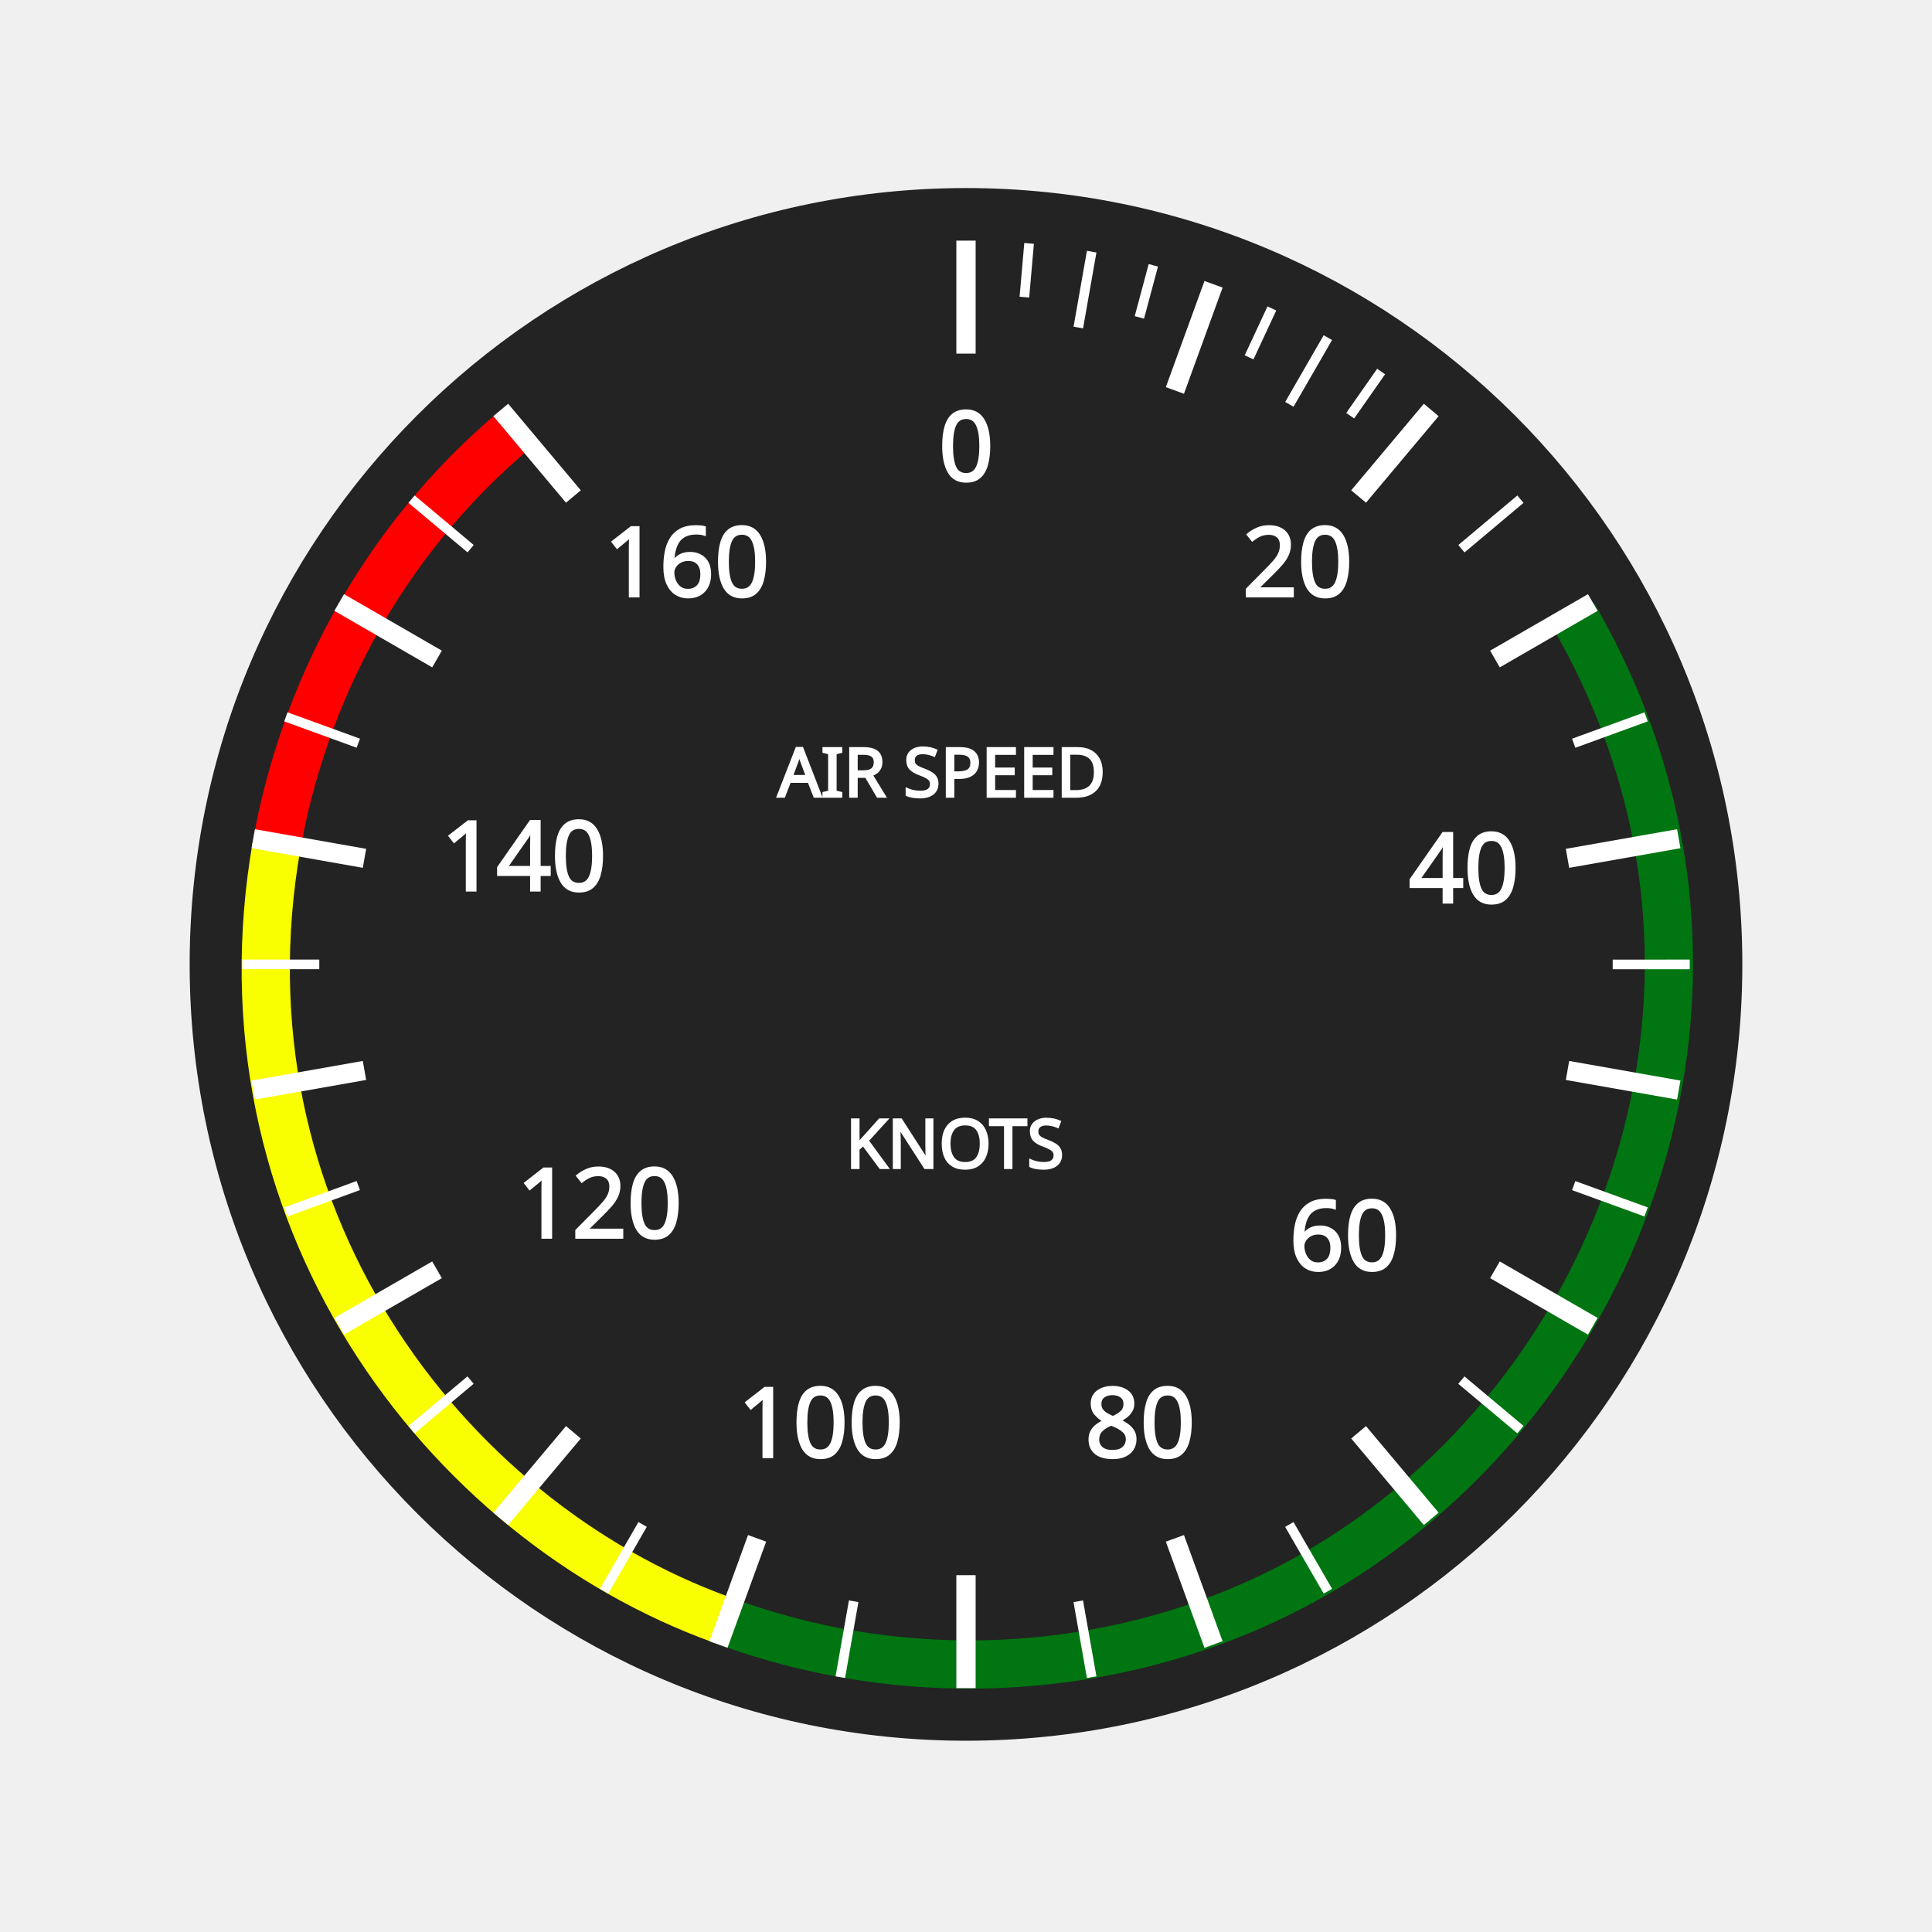
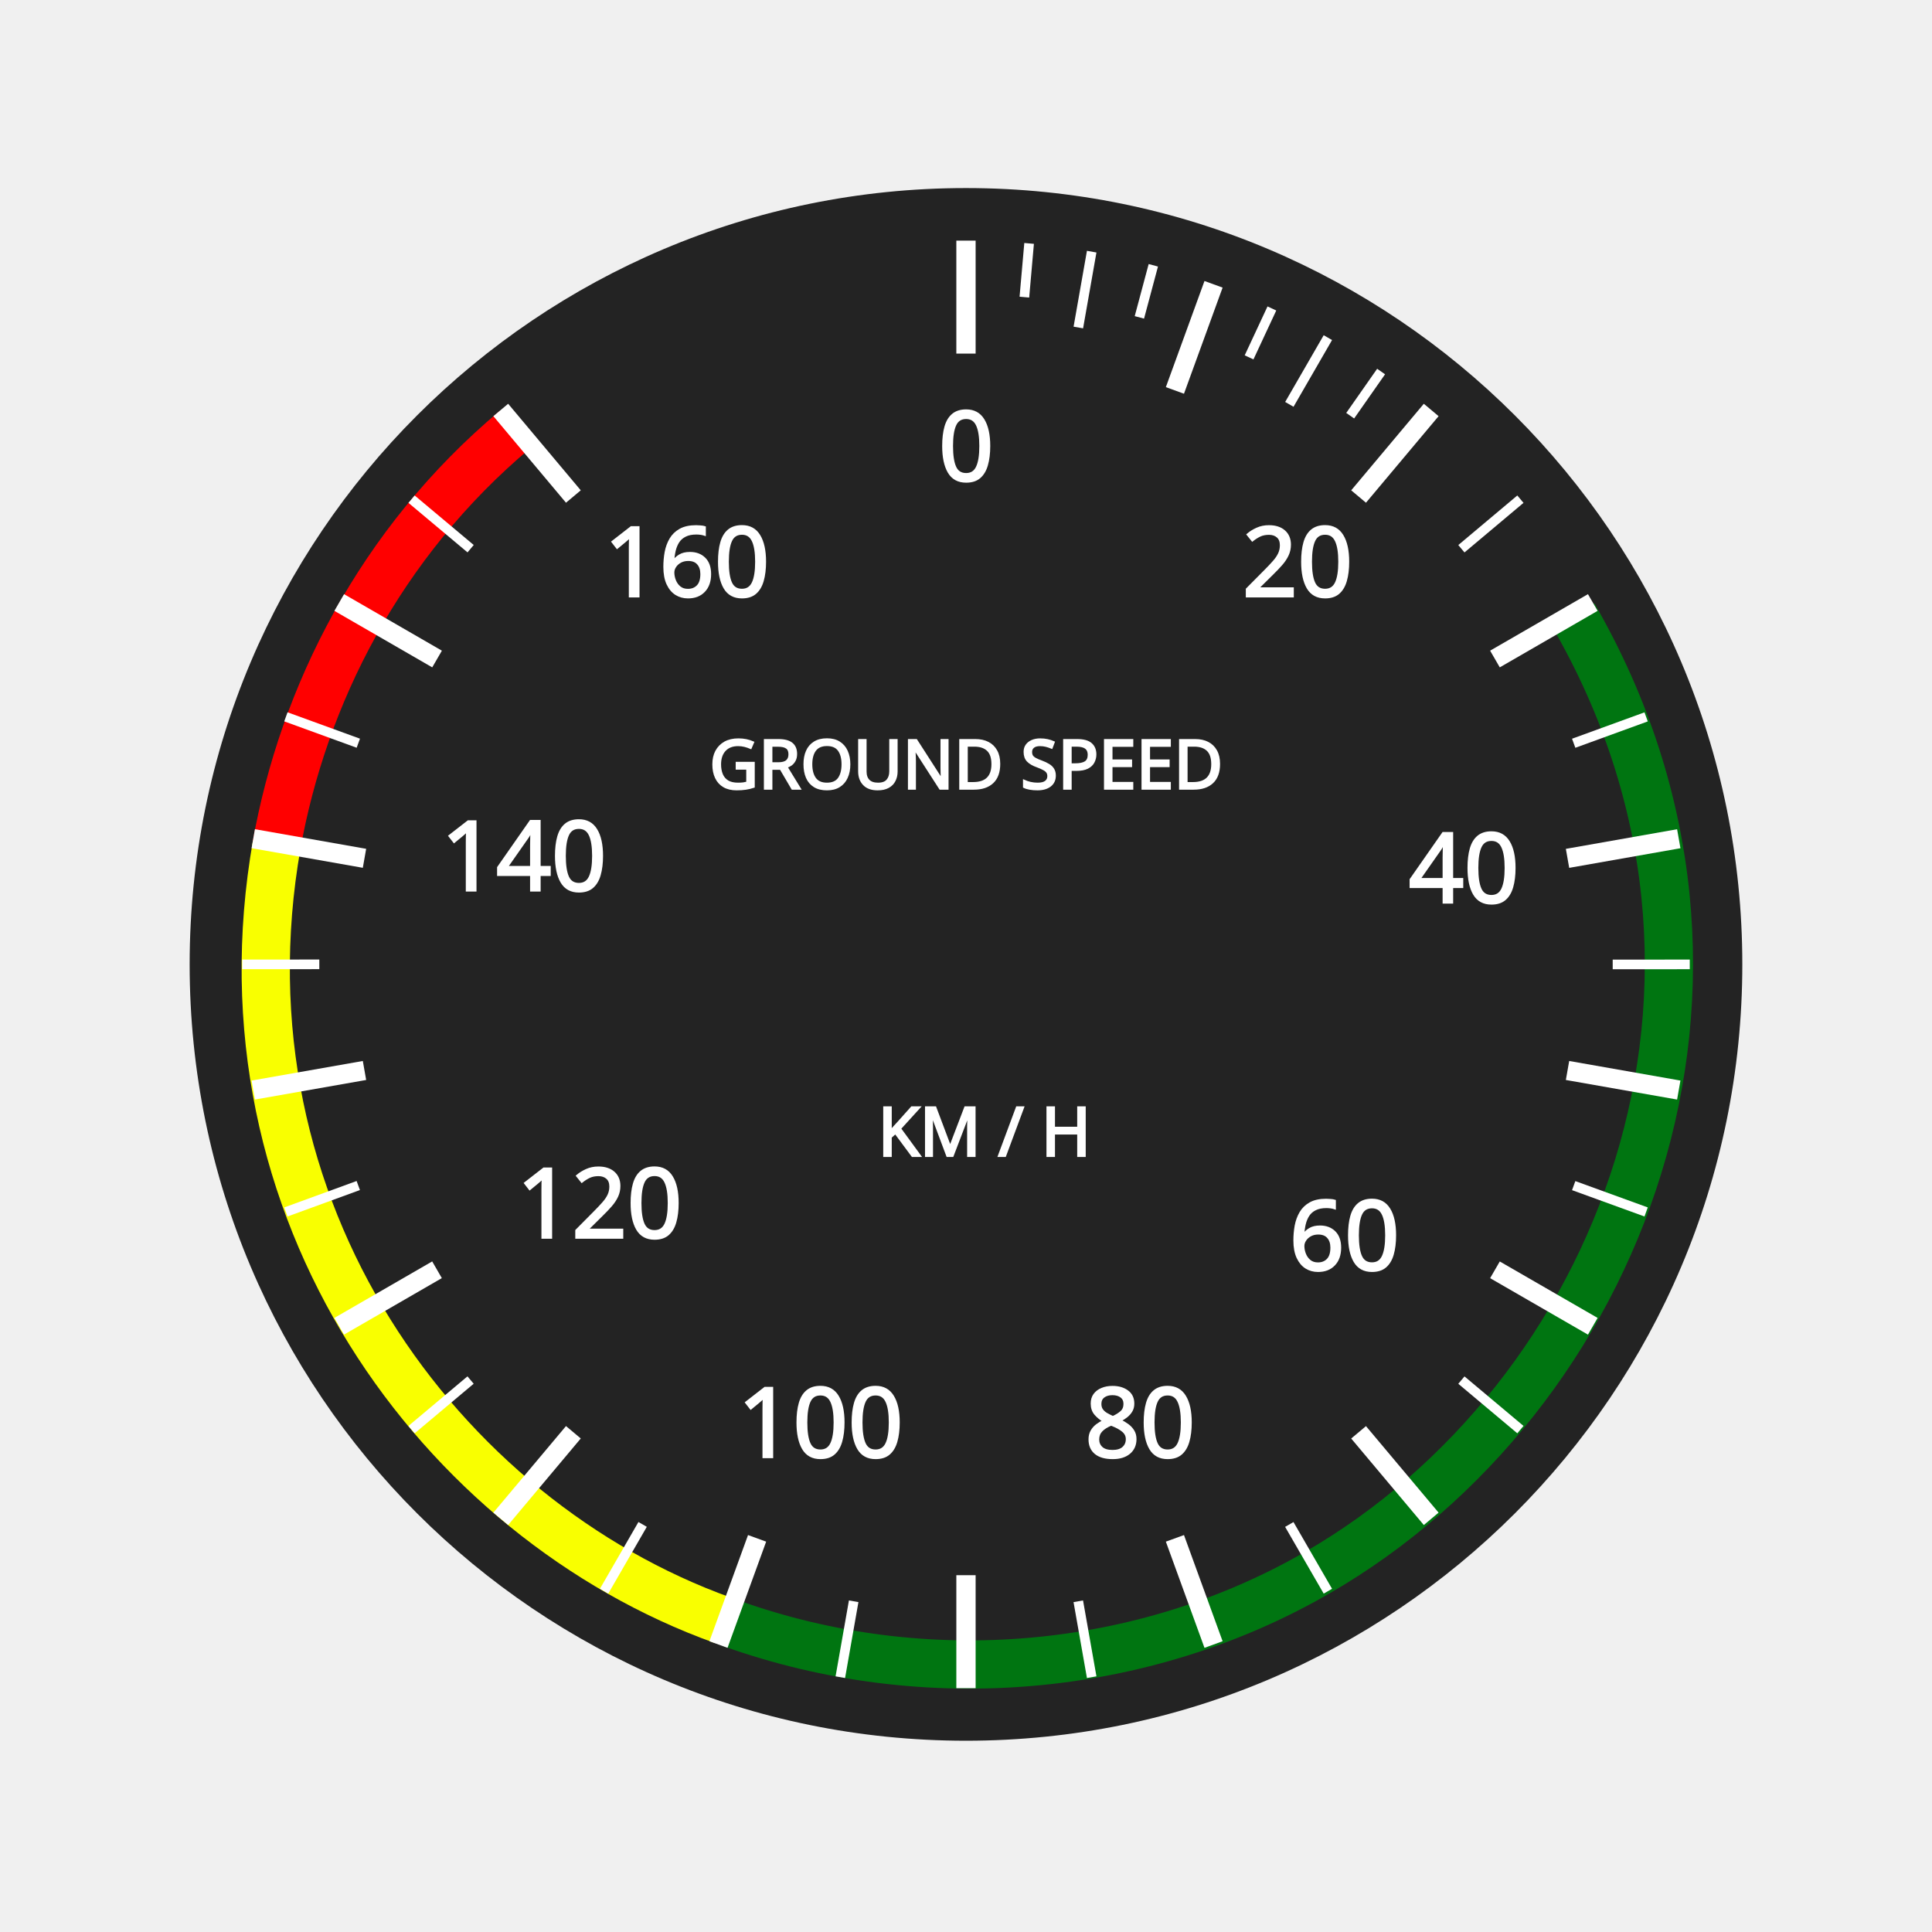
- <svg xmlns="http://www.w3.org/2000/svg" version="1.1" id="Layer_2" x="0px" y="0px" width="400.667px" height="400.666px" viewBox="0 0 400.667 400.666" enable-background="new 0 0 400.667 400.666" xml:space="preserve">
-   <circle fill="#232323" cx="200.333" cy="200" r="161" />
-   <path fill="none" stroke="#F9FF00" stroke-width="10" stroke-miterlimit="10" d="M57.4,175.086  C43.974,251.226,91.471,314.98,149.825,336" />
-   <path fill="none" stroke="#FF0000" stroke-width="10" stroke-miterlimit="10" d="M106.854,89.039  c-28.113,23.588-44.001,55.344-49.512,86.375" />
-   <path fill="none" stroke="#007511" stroke-width="10" stroke-miterlimit="10" d="M151.628,336.661  c40.369,14.45,85.524,10.282,121.509-10.494c62.801-36.257,97.126-122.438,53.195-198.528" />
-   <line fill="none" stroke="#FFFFFF" stroke-width="4" stroke-miterlimit="10" x1="296.814" y1="85.02" x2="281.752" y2="102.968" />
-   <line fill="none" stroke="#FFFFFF" stroke-width="4" stroke-miterlimit="10" x1="310.03" y1="136.667" x2="330.321" y2="124.953" />
-   <line fill="none" stroke="#FFFFFF" stroke-width="4" stroke-miterlimit="10" x1="348.149" y1="173.938" x2="325.076" y2="178.006" />
-   <line fill="none" stroke="#FFFFFF" stroke-width="4" stroke-miterlimit="10" x1="348.149" y1="226.065" x2="325.076" y2="221.997" />
-   <line fill="none" stroke="#FFFFFF" stroke-width="4" stroke-miterlimit="10" x1="330.32" y1="275.05" x2="310.03" y2="263.336" />
-   <line fill="none" stroke="#FFFFFF" stroke-width="4" stroke-miterlimit="10" x1="296.812" y1="314.982" x2="281.752" y2="297.035" />
-   <line fill="none" stroke="#FFFFFF" stroke-width="4" stroke-miterlimit="10" x1="251.667" y1="341.046" x2="243.655" y2="319.031" />
-   <line fill="none" stroke="#FFFFFF" stroke-width="4" stroke-miterlimit="10" x1="200.331" y1="350.098" x2="200.332" y2="326.67" />
-   <line fill="none" stroke="#FFFFFF" stroke-width="4" stroke-miterlimit="10" x1="148.995" y1="341.045" x2="157.008" y2="319.03" />
-   <line fill="none" stroke="#FFFFFF" stroke-width="4" stroke-miterlimit="10" x1="103.85" y1="314.98" x2="118.911" y2="297.034" />
-   <line fill="none" stroke="#FFFFFF" stroke-width="4" stroke-miterlimit="10" x1="70.343" y1="275.047" x2="90.633" y2="263.334" />
-   <line fill="none" stroke="#FFFFFF" stroke-width="4" stroke-miterlimit="10" x1="52.515" y1="226.063" x2="75.588" y2="221.995" />
-   <line fill="none" stroke="#FFFFFF" stroke-width="4" stroke-miterlimit="10" x1="52.516" y1="173.934" x2="75.588" y2="178.004" />
-   <line fill="none" stroke="#FFFFFF" stroke-width="4" stroke-miterlimit="10" x1="70.346" y1="124.949" x2="90.635" y2="136.666" />
-   <line fill="none" stroke="#FFFFFF" stroke-width="4" stroke-miterlimit="10" x1="103.854" y1="85.018" x2="118.912" y2="102.967" />
-   <line fill="none" stroke="#FFFFFF" stroke-width="2" stroke-miterlimit="10" x1="315.313" y1="103.523" x2="303.075" y2="113.797" />
-   <line fill="none" stroke="#FFFFFF" stroke-width="4" stroke-miterlimit="10" x1="251.669" y1="58.956" x2="243.655" y2="80.973" />
-   <line fill="none" stroke="#FFFFFF" stroke-width="2" stroke-miterlimit="10" x1="275.381" y1="70.017" x2="267.395" y2="83.855" />
-   <line fill="none" stroke="#FFFFFF" stroke-width="4" stroke-miterlimit="10" x1="200.333" y1="49.904" x2="200.333" y2="73.334" />
-   <line fill="none" stroke="#FFFFFF" stroke-width="2" stroke-miterlimit="10" x1="226.398" y1="52.188" x2="223.626" y2="67.923" />
-   <line fill="none" stroke="#FFFFFF" stroke-width="2" stroke-miterlimit="10" x1="213.417" y1="50.478" x2="212.444" y2="61.619" />
-   <line fill="none" stroke="#FFFFFF" stroke-width="2" stroke-miterlimit="10" x1="239.182" y1="55.021" x2="236.289" y2="65.824" />
-   <line fill="none" stroke="#FFFFFF" stroke-width="2" stroke-miterlimit="10" x1="263.767" y1="63.969" x2="259.042" y2="74.105" />
-   <line fill="none" stroke="#FFFFFF" stroke-width="2" stroke-miterlimit="10" x1="286.424" y1="77.05" x2="280.01" y2="86.212" />
-   <line fill="none" stroke="#FFFFFF" stroke-width="2" stroke-miterlimit="10" x1="341.376" y1="148.667" x2="326.362" y2="154.136" />
-   <line fill="none" stroke="#FFFFFF" stroke-width="2" stroke-miterlimit="10" x1="350.427" y1="200.002" x2="334.448" y2="200.006" />
-   <line fill="none" stroke="#FFFFFF" stroke-width="2" stroke-miterlimit="10" x1="341.375" y1="251.337" x2="326.358" y2="245.876" />
-   <line fill="none" stroke="#FFFFFF" stroke-width="2" stroke-miterlimit="10" x1="315.312" y1="296.48" x2="303.067" y2="286.213" />
-   <line fill="none" stroke="#FFFFFF" stroke-width="2" stroke-miterlimit="10" x1="275.38" y1="329.987" x2="267.385" y2="316.15" />
-   <line fill="none" stroke="#FFFFFF" stroke-width="2" stroke-miterlimit="10" x1="226.396" y1="347.816" x2="223.615" y2="332.079" />
-   <line fill="none" stroke="#FFFFFF" stroke-width="2" stroke-miterlimit="10" x1="174.268" y1="347.816" x2="177.038" y2="332.077" />
-   <line fill="none" stroke="#FFFFFF" stroke-width="2" stroke-miterlimit="10" x1="125.284" y1="329.988" x2="133.27" y2="316.145" />
-   <line fill="none" stroke="#FFFFFF" stroke-width="2" stroke-miterlimit="10" x1="85.351" y1="296.481" x2="97.59" y2="286.203" />
-   <line fill="none" stroke="#FFFFFF" stroke-width="2" stroke-miterlimit="10" x1="59.287" y1="251.337" x2="74.303" y2="245.864" />
-   <line fill="none" stroke="#FFFFFF" stroke-width="2" stroke-miterlimit="10" x1="50.235" y1="200" x2="66.217" y2="199.994" />
-   <line fill="none" stroke="#FFFFFF" stroke-width="2" stroke-miterlimit="10" x1="59.287" y1="148.664" x2="74.307" y2="154.125" />
-   <line fill="none" stroke="#FFFFFF" stroke-width="2" stroke-miterlimit="10" x1="85.351" y1="103.52" x2="97.598" y2="113.788" />
-   <text transform="matrix(1 0 0 1 257.6592 123.6489)" fill="#FFFFFF" stroke="#FFFFFF" stroke-width="0.5" stroke-miterlimit="10" font-family="sans-serif" font-size="20">20</text>
-   <text transform="matrix(1 0 0 1 292.1592 187.1489)" fill="#FFFFFF" stroke="#FFFFFF" stroke-width="0.5" stroke-miterlimit="10" font-family="sans-serif" font-size="20">40</text>
-   <text transform="matrix(1 0 0 1 267.3848 263.3359)" fill="#FFFFFF" stroke="#FFFFFF" stroke-width="0.5" stroke-miterlimit="10" font-family="sans-serif" font-size="20">60</text>
-   <text transform="matrix(1 0 0 1 225.0059 302.1489)" fill="#FFFFFF" stroke="#FFFFFF" stroke-width="0.5" stroke-miterlimit="10" font-family="sans-serif" font-size="20">80</text>
-   <text transform="matrix(1 0 0 1 153.0015 302.1489)" fill="#FFFFFF" stroke="#FFFFFF" stroke-width="0.5" stroke-miterlimit="10" font-family="sans-serif" font-size="20">100</text>
-   <text transform="matrix(1 0 0 1 107.1592 256.6489)" fill="#FFFFFF" stroke="#FFFFFF" stroke-width="0.5" stroke-miterlimit="10" font-family="sans-serif" font-size="20">120</text>
-   <text transform="matrix(1 0 0 1 91.4746 184.6489)" fill="#FFFFFF" stroke="#FFFFFF" stroke-width="0.5" stroke-miterlimit="10" font-family="sans-serif" font-size="20">140</text>
-   <text transform="matrix(1 0 0 1 125.2837 123.6489)" fill="#FFFFFF" stroke="#FFFFFF" stroke-width="0.5" stroke-miterlimit="10" font-family="sans-serif" font-size="20">160</text>
-   <text transform="matrix(1 0 0 1 175.3799 242.1895)" fill="#FFFFFF" stroke="#FFFFFF" stroke-width="0.5" stroke-miterlimit="10" font-family="sans-serif" font-size="14">KNOTS</text>
-   <text transform="matrix(1 0 0 1 161.3086 165.1895)" fill="#FFFFFF" stroke="#FFFFFF" stroke-width="0.5" stroke-miterlimit="10" font-family="sans-serif" font-size="14">AIR SPEED</text>
-   <text transform="matrix(1 0 0 1 194.6592 99.6489)" fill="#FFFFFF" stroke="#FFFFFF" stroke-width="0.5" stroke-miterlimit="10" font-family="sans-serif" font-size="20">0</text>
+ <svg xmlns="http://www.w3.org/2000/svg" width="400.667" height="400.666" enable-background="new 0 0 400.667 400.666" version="1.1" xml:space="preserve">
+   <g class="layer">
+     <circle cx="200.33" cy="200" fill="#232323" id="svg_1" r="161" transform="matrix(1 0 0 1 0 0)" />
+     <path d="m57.4,175.09c-13.43,76.14 34.07,139.89 92.42,160.91" fill="none" id="svg_2" stroke="#F9FF00" stroke-miterlimit="10" stroke-width="10" />
+     <path d="m106.85,89.04c-28.11,23.59 -44,55.34 -49.51,86.37" fill="none" id="svg_3" stroke="#FF0000" stroke-miterlimit="10" stroke-width="10" />
+     <path d="m151.63,336.66c40.37,14.45 85.52,10.28 121.51,-10.49c62.8,-36.26 97.12,-122.44 53.19,-198.53" fill="none" id="svg_4" stroke="#007511" stroke-miterlimit="10" stroke-width="10" />
+     <line fill="none" id="svg_5" stroke="#FFFFFF" stroke-miterlimit="10" stroke-width="4" x1="296.81" x2="281.75" y1="85.02" y2="102.97" />
+     <line fill="none" id="svg_6" stroke="#FFFFFF" stroke-miterlimit="10" stroke-width="4" x1="310.03" x2="330.32" y1="136.67" y2="124.95" />
+     <line fill="none" id="svg_7" stroke="#FFFFFF" stroke-miterlimit="10" stroke-width="4" x1="348.15" x2="325.08" y1="173.94" y2="178.01" />
+     <line fill="none" id="svg_8" stroke="#FFFFFF" stroke-miterlimit="10" stroke-width="4" x1="348.15" x2="325.08" y1="226.06" y2="222" />
+     <line fill="none" id="svg_9" stroke="#FFFFFF" stroke-miterlimit="10" stroke-width="4" x1="330.32" x2="310.03" y1="275.05" y2="263.34" />
+     <line fill="none" id="svg_10" stroke="#FFFFFF" stroke-miterlimit="10" stroke-width="4" x1="296.81" x2="281.75" y1="314.98" y2="297.04" />
+     <line fill="none" id="svg_11" stroke="#FFFFFF" stroke-miterlimit="10" stroke-width="4" x1="251.67" x2="243.66" y1="341.05" y2="319.03" />
+     <line fill="none" id="svg_12" stroke="#FFFFFF" stroke-miterlimit="10" stroke-width="4" x1="200.33" x2="200.33" y1="350.1" y2="326.67" />
+     <line fill="none" id="svg_13" stroke="#FFFFFF" stroke-miterlimit="10" stroke-width="4" x1="149" x2="157.01" y1="341.05" y2="319.03" />
+     <line fill="none" id="svg_14" stroke="#FFFFFF" stroke-miterlimit="10" stroke-width="4" x1="103.85" x2="118.91" y1="314.98" y2="297.03" />
+     <line fill="none" id="svg_15" stroke="#FFFFFF" stroke-miterlimit="10" stroke-width="4" x1="70.34" x2="90.63" y1="275.05" y2="263.33" />
+     <line fill="none" id="svg_16" stroke="#FFFFFF" stroke-miterlimit="10" stroke-width="4" x1="52.52" x2="75.59" y1="226.06" y2="222" />
+     <line fill="none" id="svg_17" stroke="#FFFFFF" stroke-miterlimit="10" stroke-width="4" x1="52.52" x2="75.59" y1="173.93" y2="178" />
+     <line fill="none" id="svg_18" stroke="#FFFFFF" stroke-miterlimit="10" stroke-width="4" x1="70.35" x2="90.64" y1="124.95" y2="136.67" />
+     <line fill="none" id="svg_19" stroke="#FFFFFF" stroke-miterlimit="10" stroke-width="4" x1="103.85" x2="118.91" y1="85.02" y2="102.97" />
+     <line fill="none" id="svg_20" stroke="#FFFFFF" stroke-miterlimit="10" stroke-width="2" x1="315.31" x2="303.07" y1="103.52" y2="113.8" />
+     <line fill="none" id="svg_21" stroke="#FFFFFF" stroke-miterlimit="10" stroke-width="4" x1="251.67" x2="243.66" y1="58.96" y2="80.97" />
+     <line fill="none" id="svg_22" stroke="#FFFFFF" stroke-miterlimit="10" stroke-width="2" x1="275.38" x2="267.39" y1="70.02" y2="83.86" />
+     <line fill="none" id="svg_23" stroke="#FFFFFF" stroke-miterlimit="10" stroke-width="4" x1="200.33" x2="200.33" y1="49.9" y2="73.33" />
+     <line fill="none" id="svg_24" stroke="#FFFFFF" stroke-miterlimit="10" stroke-width="2" x1="226.4" x2="223.63" y1="52.19" y2="67.92" />
+     <line fill="none" id="svg_25" stroke="#FFFFFF" stroke-miterlimit="10" stroke-width="2" x1="213.42" x2="212.44" y1="50.48" y2="61.62" />
+     <line fill="none" id="svg_26" stroke="#FFFFFF" stroke-miterlimit="10" stroke-width="2" x1="239.18" x2="236.29" y1="55.02" y2="65.82" />
+     <line fill="none" id="svg_27" stroke="#FFFFFF" stroke-miterlimit="10" stroke-width="2" x1="263.77" x2="259.04" y1="63.97" y2="74.11" />
+     <line fill="none" id="svg_28" stroke="#FFFFFF" stroke-miterlimit="10" stroke-width="2" x1="286.42" x2="280.01" y1="77.05" y2="86.21" />
+     <line fill="none" id="svg_29" stroke="#FFFFFF" stroke-miterlimit="10" stroke-width="2" x1="341.38" x2="326.36" y1="148.67" y2="154.14" />
+     <line fill="none" id="svg_30" stroke="#FFFFFF" stroke-miterlimit="10" stroke-width="2" x1="350.43" x2="334.45" y1="200" y2="200.01" />
+     <line fill="none" id="svg_31" stroke="#FFFFFF" stroke-miterlimit="10" stroke-width="2" x1="341.38" x2="326.36" y1="251.34" y2="245.88" />
+     <line fill="none" id="svg_32" stroke="#FFFFFF" stroke-miterlimit="10" stroke-width="2" x1="315.31" x2="303.07" y1="296.48" y2="286.21" />
+     <line fill="none" id="svg_33" stroke="#FFFFFF" stroke-miterlimit="10" stroke-width="2" x1="275.38" x2="267.38" y1="329.99" y2="316.15" />
+     <line fill="none" id="svg_34" stroke="#FFFFFF" stroke-miterlimit="10" stroke-width="2" x1="226.4" x2="223.62" y1="347.82" y2="332.08" />
+     <line fill="none" id="svg_35" stroke="#FFFFFF" stroke-miterlimit="10" stroke-width="2" x1="174.27" x2="177.04" y1="347.82" y2="332.08" />
+     <line fill="none" id="svg_36" stroke="#FFFFFF" stroke-miterlimit="10" stroke-width="2" x1="125.28" x2="133.27" y1="329.99" y2="316.14" />
+     <line fill="none" id="svg_37" stroke="#FFFFFF" stroke-miterlimit="10" stroke-width="2" x1="85.35" x2="97.59" y1="296.48" y2="286.2" />
+     <line fill="none" id="svg_38" stroke="#FFFFFF" stroke-miterlimit="10" stroke-width="2" x1="59.29" x2="74.3" y1="251.34" y2="245.86" />
+     <line fill="none" id="svg_39" stroke="#FFFFFF" stroke-miterlimit="10" stroke-width="2" x1="50.23" x2="66.22" y1="200" y2="199.99" />
+     <line fill="none" id="svg_40" stroke="#FFFFFF" stroke-miterlimit="10" stroke-width="2" x1="59.29" x2="74.31" y1="148.66" y2="154.13" />
+     <line fill="none" id="svg_41" stroke="#FFFFFF" stroke-miterlimit="10" stroke-width="2" x1="85.35" x2="97.6" y1="103.52" y2="113.79" />
+     <text fill="#FFFFFF" font-family="sans-serif" font-size="20" id="svg_42" stroke="#FFFFFF" stroke-miterlimit="10" stroke-width="0.5" transform="matrix(1 0 0 1 257.6592 123.6489)">20</text>
+     <text fill="#FFFFFF" font-family="sans-serif" font-size="20" id="svg_43" stroke="#FFFFFF" stroke-miterlimit="10" stroke-width="0.5" transform="matrix(1 0 0 1 292.1592 187.1489)">40</text>
+     <text fill="#FFFFFF" font-family="sans-serif" font-size="20" id="svg_44" stroke="#FFFFFF" stroke-miterlimit="10" stroke-width="0.5" transform="matrix(1 0 0 1 267.3848 263.3359)">60</text>
+     <text fill="#FFFFFF" font-family="sans-serif" font-size="20" id="svg_45" stroke="#FFFFFF" stroke-miterlimit="10" stroke-width="0.5" transform="matrix(1 0 0 1 225.0059 302.1489)">80</text>
+     <text fill="#FFFFFF" font-family="sans-serif" font-size="20" id="svg_46" stroke="#FFFFFF" stroke-miterlimit="10" stroke-width="0.5" transform="matrix(1 0 0 1 153.0015 302.1489)">100</text>
+     <text fill="#FFFFFF" font-family="sans-serif" font-size="20" id="svg_47" stroke="#FFFFFF" stroke-miterlimit="10" stroke-width="0.5" transform="matrix(1 0 0 1 107.1592 256.6489)">120</text>
+     <text fill="#FFFFFF" font-family="sans-serif" font-size="20" id="svg_48" stroke="#FFFFFF" stroke-miterlimit="10" stroke-width="0.5" transform="matrix(1 0 0 1 91.4746 184.6489)">140</text>
+     <text fill="#FFFFFF" font-family="sans-serif" font-size="20" id="svg_49" stroke="#FFFFFF" stroke-miterlimit="10" stroke-width="0.5" transform="matrix(1 0 0 1 125.2837 123.6489)">160</text>
+     <text fill="#FFFFFF" font-family="sans-serif" font-size="14" id="svg_50" stroke="#FFFFFF" stroke-miterlimit="10" stroke-width="0.5" transform="matrix(1 0 0 1 175.38 242.189)" x="6.68" y="-2.5">KM / H</text>
+     <text fill="#FFFFFF" font-family="sans-serif" font-size="14" id="svg_51" stroke="#FFFFFF" stroke-miterlimit="10" stroke-width="0.5" transform="matrix(1 0 0 1 0 0) matrix(1 0 0 1 161.309 165.189)" x="-14.19" y="-1.67">GROUND SPEED</text>
+     <text fill="#FFFFFF" font-family="sans-serif" font-size="20" id="svg_52" stroke="#FFFFFF" stroke-miterlimit="10" stroke-width="0.5" transform="matrix(1 0 0 1 194.6592 99.6489)">0</text>
+   </g>
</svg>
